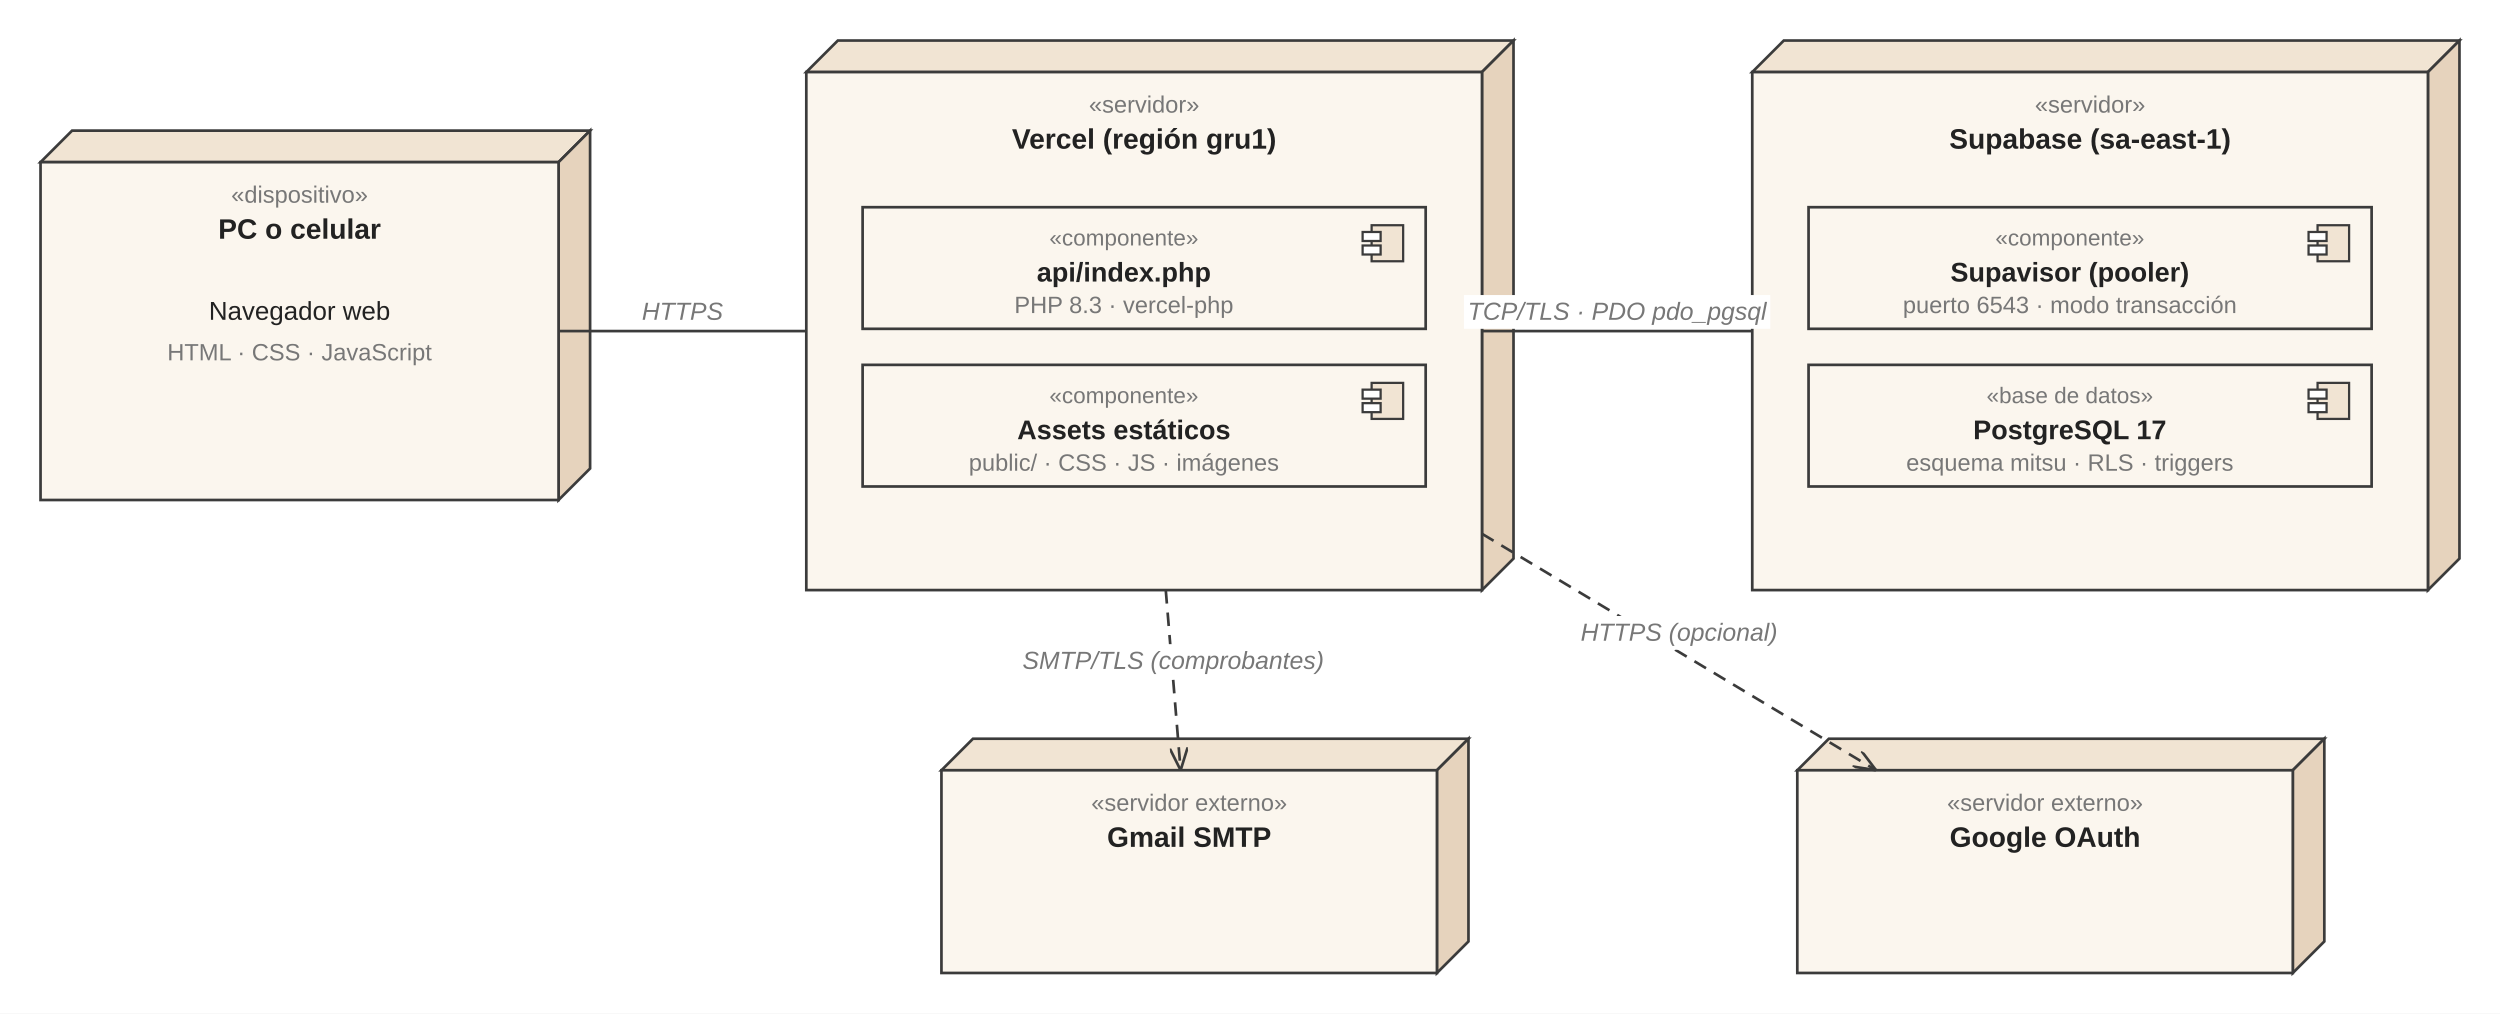
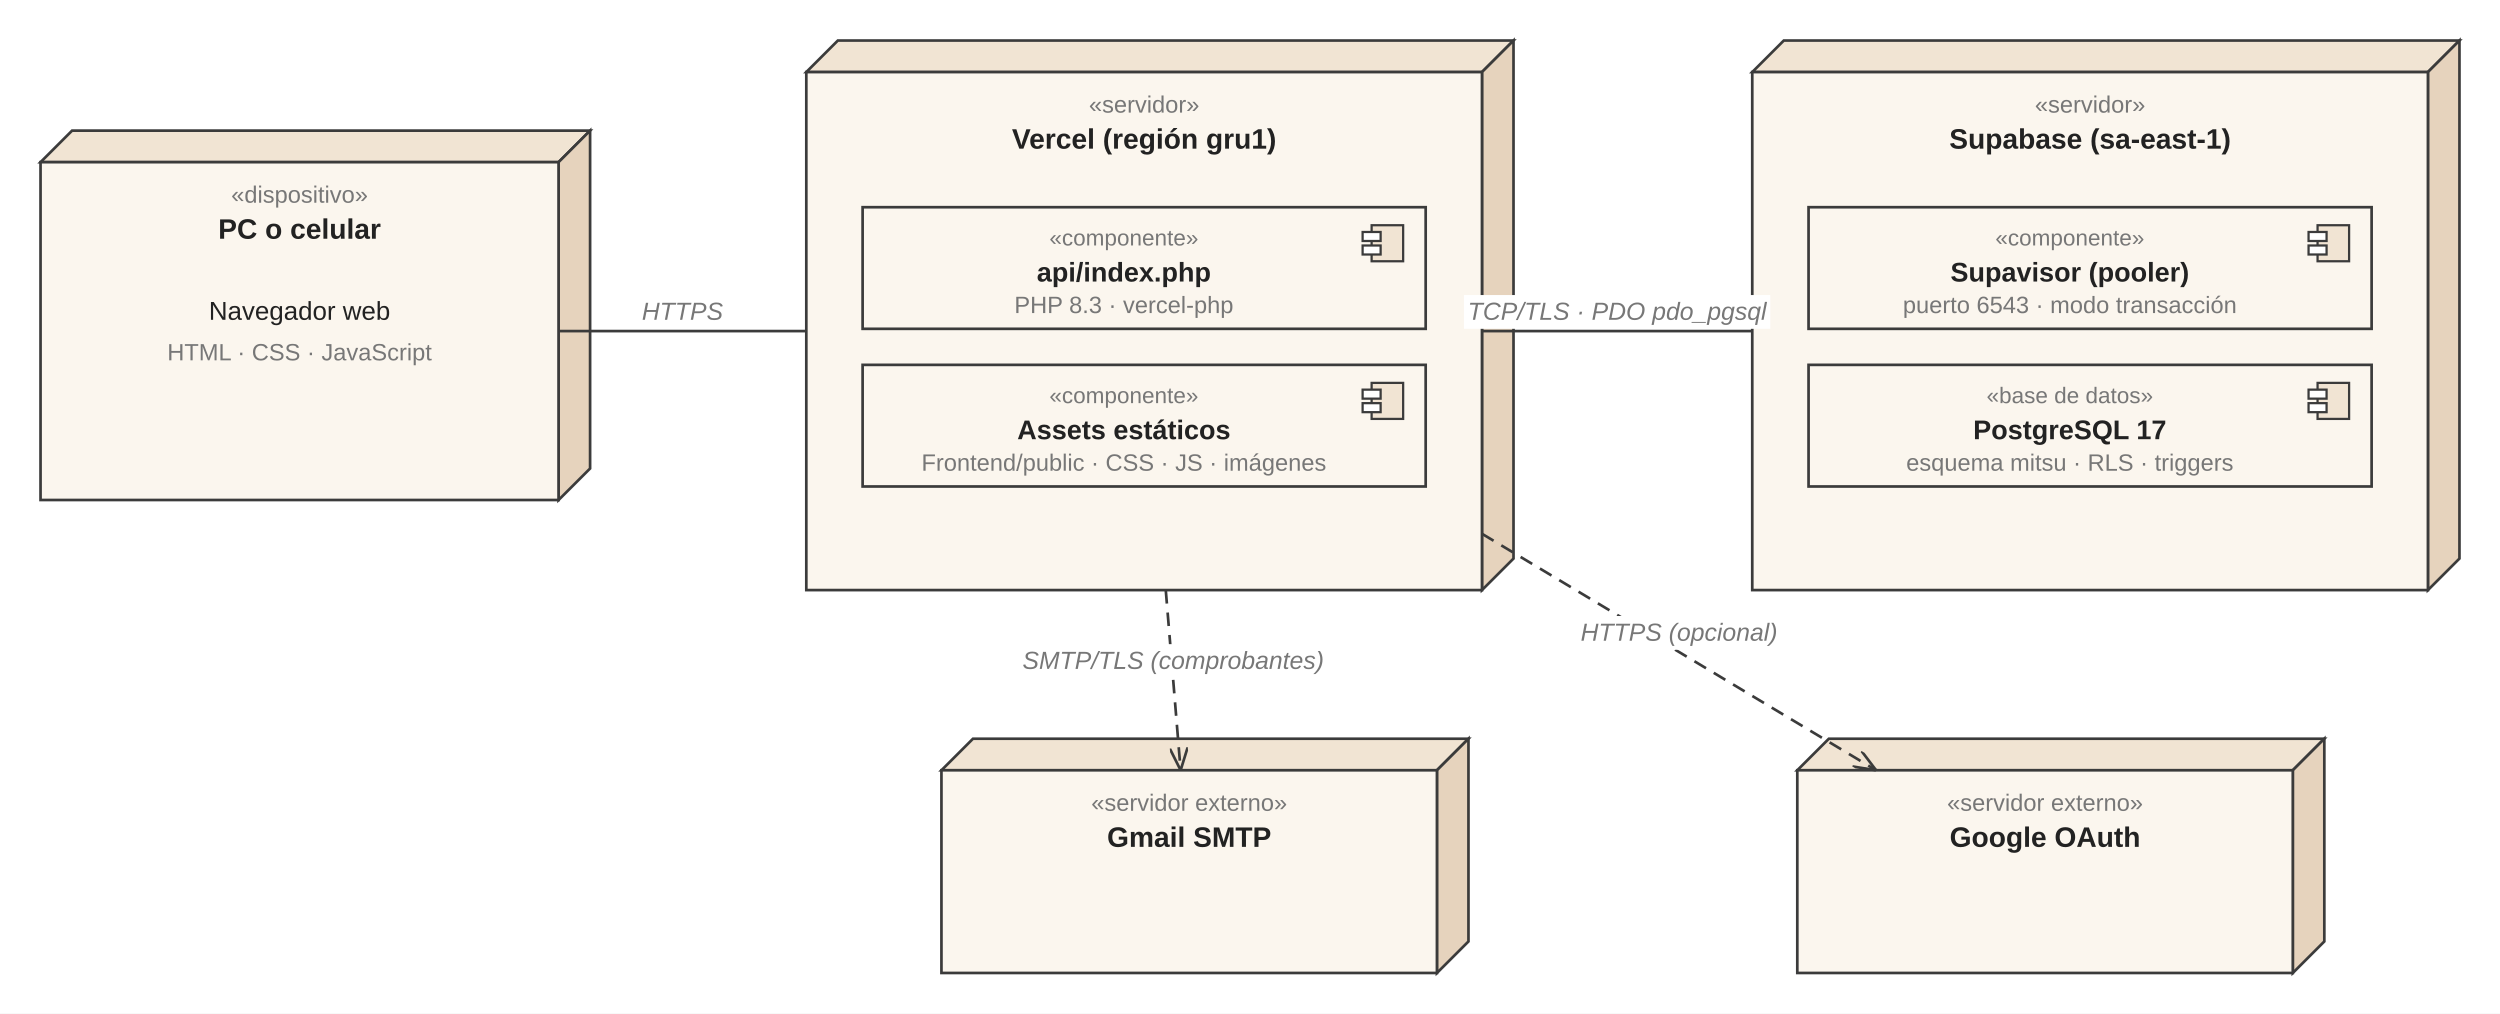
<svg xmlns="http://www.w3.org/2000/svg" width="1110" height="450" viewBox="-18.0 -32.0 1110.0 450.0">
  <defs>
    <marker id="llena" viewBox="0 0 10 8" refX="10" refY="4" markerWidth="10" markerHeight="8" markerUnits="userSpaceOnUse" orient="auto">
      <path d="M0,0 L10,4 L0,8 z" fill="#3b3b3b" stroke="#3b3b3b" stroke-width="1.2" />
    </marker>
    <marker id="llena_i" viewBox="0 0 10 8" refX="10" refY="4" markerWidth="10" markerHeight="8" markerUnits="userSpaceOnUse" orient="auto-start-reverse">
      <path d="M0,0 L10,4 L0,8 z" fill="#3b3b3b" stroke="#3b3b3b" stroke-width="1.2" />
    </marker>
    <marker id="abierta" viewBox="0 0 10 8" refX="10" refY="4" markerWidth="10" markerHeight="8" markerUnits="userSpaceOnUse" orient="auto">
      <path d="M0,0 L10,4 L0,8" fill="none" stroke="#3b3b3b" stroke-width="1.2" />
    </marker>
    <marker id="abierta_i" viewBox="0 0 10 8" refX="10" refY="4" markerWidth="10" markerHeight="8" markerUnits="userSpaceOnUse" orient="auto-start-reverse">
      <path d="M0,0 L10,4 L0,8" fill="none" stroke="#3b3b3b" stroke-width="1.2" />
    </marker>
    <marker id="triangulo" viewBox="0 0 14 12" refX="12" refY="6" markerWidth="12" markerHeight="12" markerUnits="userSpaceOnUse" orient="auto">
      <path d="M0,0 L12,6 L0,12 z" fill="white" stroke="#3b3b3b" stroke-width="1.2" />
    </marker>
    <marker id="triangulo_i" viewBox="0 0 14 12" refX="12" refY="6" markerWidth="12" markerHeight="12" markerUnits="userSpaceOnUse" orient="auto-start-reverse">
      <path d="M0,0 L12,6 L0,12 z" fill="white" stroke="#3b3b3b" stroke-width="1.2" />
    </marker>
    <marker id="rombo" viewBox="0 0 14 10" refX="14" refY="5" markerWidth="14" markerHeight="10" markerUnits="userSpaceOnUse" orient="auto">
      <path d="M0,5 L7,0 L14,5 L7,10 z" fill="white" stroke="#3b3b3b" stroke-width="1.2" />
    </marker>
    <marker id="rombo_i" viewBox="0 0 14 10" refX="0" refY="5" markerWidth="14" markerHeight="10" markerUnits="userSpaceOnUse" orient="auto-start-reverse">
      <path d="M0,5 L7,0 L14,5 L7,10 z" fill="white" stroke="#3b3b3b" stroke-width="1.2" />
    </marker>
    <marker id="rombo_lleno" viewBox="0 0 14 10" refX="14" refY="5" markerWidth="14" markerHeight="10" markerUnits="userSpaceOnUse" orient="auto">
      <path d="M0,5 L7,0 L14,5 L7,10 z" fill="#3b3b3b" stroke="#3b3b3b" stroke-width="1.2" />
    </marker>
    <marker id="rombo_lleno_i" viewBox="0 0 14 10" refX="0" refY="5" markerWidth="14" markerHeight="10" markerUnits="userSpaceOnUse" orient="auto-start-reverse">
      <path d="M0,5 L7,0 L14,5 L7,10 z" fill="#3b3b3b" stroke="#3b3b3b" stroke-width="1.2" />
    </marker>
  </defs>
  <rect x="-18.0" y="-32.0" width="1110.0" height="450.0" fill="white" />
  <polygon points="0.0,40.0 14.0,26.0 244.0,26.0 230.0,40.0" fill="#f1e4d3" stroke="#3b3b3b" stroke-width="1.2" />
  <polygon points="230.0,40.0 244.0,26.0 244.0,176.0 230.0,190.0" fill="#e6d3bd" stroke="#3b3b3b" stroke-width="1.2" />
  <rect x="0.0" y="40.0" width="230.0" height="150.0" rx="0" fill="#fbf6ee" stroke="#3b3b3b" stroke-width="1.2" />
  <text x="115.0" y="58.0" font-family="Arial, Helvetica, sans-serif" font-size="10.5" text-anchor="middle" fill="#777777">«dispositivo»</text>
  <text x="115.0" y="74.0" font-family="Arial, Helvetica, sans-serif" font-size="12.5" text-anchor="middle" fill="#222222" font-weight="bold">PC o celular</text>
  <text x="115.0" y="110.0" font-family="Arial, Helvetica, sans-serif" font-size="11.5" text-anchor="middle" fill="#222222">Navegador web</text>
  <text x="115.0" y="128.0" font-family="Arial, Helvetica, sans-serif" font-size="10.5" text-anchor="middle" fill="#777777">HTML · CSS · JavaScript</text>
  <polygon points="340.0,0.0 354.0,-14.0 654.0,-14.0 640.0,0.0" fill="#f1e4d3" stroke="#3b3b3b" stroke-width="1.2" />
  <polygon points="640.0,0.0 654.0,-14.0 654.0,216.0 640.0,230.0" fill="#e6d3bd" stroke="#3b3b3b" stroke-width="1.2" />
  <rect x="340.0" y="0.0" width="300.0" height="230.0" rx="0" fill="#fbf6ee" stroke="#3b3b3b" stroke-width="1.2" />
  <text x="490.0" y="18.0" font-family="Arial, Helvetica, sans-serif" font-size="10.5" text-anchor="middle" fill="#777777">«servidor»</text>
  <text x="490.0" y="34.0" font-family="Arial, Helvetica, sans-serif" font-size="12.5" text-anchor="middle" fill="#222222" font-weight="bold">Vercel (región gru1)</text>
  <rect x="365.0" y="60.0" width="250.0" height="54.0" rx="0" fill="#fbf6ee" stroke="#3b3b3b" stroke-width="1.2" />
  <rect x="591.0" y="68.0" width="14.0" height="16.0" rx="0" fill="#f1e4d3" stroke="#3b3b3b" stroke-width="1" />
  <rect x="587.0" y="71.0" width="8.0" height="4.0" rx="0" fill="white" stroke="#3b3b3b" stroke-width="1" />
  <rect x="587.0" y="77.0" width="8.0" height="4.0" rx="0" fill="white" stroke="#3b3b3b" stroke-width="1" />
  <text x="481.0" y="77.0" font-family="Arial, Helvetica, sans-serif" font-size="10" text-anchor="middle" fill="#777777">«componente»</text>
  <text x="481.0" y="93.0" font-family="Arial, Helvetica, sans-serif" font-size="12" text-anchor="middle" fill="#222222" font-weight="bold">api/index.php</text>
  <text x="481.0" y="107.0" font-family="Arial, Helvetica, sans-serif" font-size="10.5" text-anchor="middle" fill="#777777">PHP 8.3 · vercel-php</text>
  <rect x="365.0" y="130.0" width="250.0" height="54.0" rx="0" fill="#fbf6ee" stroke="#3b3b3b" stroke-width="1.2" />
  <rect x="591.0" y="138.0" width="14.0" height="16.0" rx="0" fill="#f1e4d3" stroke="#3b3b3b" stroke-width="1" />
  <rect x="587.0" y="141.0" width="8.0" height="4.0" rx="0" fill="white" stroke="#3b3b3b" stroke-width="1" />
  <rect x="587.0" y="147.0" width="8.0" height="4.0" rx="0" fill="white" stroke="#3b3b3b" stroke-width="1" />
  <text x="481.0" y="147.0" font-family="Arial, Helvetica, sans-serif" font-size="10" text-anchor="middle" fill="#777777">«componente»</text>
  <text x="481.0" y="163.0" font-family="Arial, Helvetica, sans-serif" font-size="12" text-anchor="middle" fill="#222222" font-weight="bold">Assets estáticos</text>
-   <text x="481.0" y="177.0" font-family="Arial, Helvetica, sans-serif" font-size="10.5" text-anchor="middle" fill="#777777">public/ · CSS · JS · imágenes</text>
+   <text x="481.0" y="177.0" font-family="Arial, Helvetica, sans-serif" font-size="10.5" text-anchor="middle" fill="#777777">Frontend/public · CSS · JS · imágenes</text>
  <polygon points="760.0,0.0 774.0,-14.0 1074.0,-14.0 1060.0,0.0" fill="#f1e4d3" stroke="#3b3b3b" stroke-width="1.2" />
  <polygon points="1060.0,0.0 1074.0,-14.0 1074.0,216.0 1060.0,230.0" fill="#e6d3bd" stroke="#3b3b3b" stroke-width="1.2" />
  <rect x="760.0" y="0.0" width="300.0" height="230.0" rx="0" fill="#fbf6ee" stroke="#3b3b3b" stroke-width="1.2" />
  <text x="910.0" y="18.0" font-family="Arial, Helvetica, sans-serif" font-size="10.5" text-anchor="middle" fill="#777777">«servidor»</text>
  <text x="910.0" y="34.0" font-family="Arial, Helvetica, sans-serif" font-size="12.5" text-anchor="middle" fill="#222222" font-weight="bold">Supabase (sa-east-1)</text>
  <rect x="785.0" y="60.0" width="250.0" height="54.0" rx="0" fill="#fbf6ee" stroke="#3b3b3b" stroke-width="1.2" />
  <rect x="1011.0" y="68.0" width="14.0" height="16.0" rx="0" fill="#f1e4d3" stroke="#3b3b3b" stroke-width="1" />
  <rect x="1007.0" y="71.0" width="8.0" height="4.0" rx="0" fill="white" stroke="#3b3b3b" stroke-width="1" />
  <rect x="1007.0" y="77.0" width="8.0" height="4.0" rx="0" fill="white" stroke="#3b3b3b" stroke-width="1" />
  <text x="901.0" y="77.0" font-family="Arial, Helvetica, sans-serif" font-size="10" text-anchor="middle" fill="#777777">«componente»</text>
  <text x="901.0" y="93.0" font-family="Arial, Helvetica, sans-serif" font-size="12" text-anchor="middle" fill="#222222" font-weight="bold">Supavisor (pooler)</text>
  <text x="901.0" y="107.0" font-family="Arial, Helvetica, sans-serif" font-size="10.5" text-anchor="middle" fill="#777777">puerto 6543 · modo transacción</text>
  <rect x="785.0" y="130.0" width="250.0" height="54.0" rx="0" fill="#fbf6ee" stroke="#3b3b3b" stroke-width="1.2" />
  <rect x="1011.0" y="138.0" width="14.0" height="16.0" rx="0" fill="#f1e4d3" stroke="#3b3b3b" stroke-width="1" />
  <rect x="1007.0" y="141.0" width="8.0" height="4.0" rx="0" fill="white" stroke="#3b3b3b" stroke-width="1" />
  <rect x="1007.0" y="147.0" width="8.0" height="4.0" rx="0" fill="white" stroke="#3b3b3b" stroke-width="1" />
  <text x="901.0" y="147.0" font-family="Arial, Helvetica, sans-serif" font-size="10" text-anchor="middle" fill="#777777">«base de datos»</text>
  <text x="901.0" y="163.0" font-family="Arial, Helvetica, sans-serif" font-size="12" text-anchor="middle" fill="#222222" font-weight="bold">PostgreSQL 17</text>
  <text x="901.0" y="177.0" font-family="Arial, Helvetica, sans-serif" font-size="10.5" text-anchor="middle" fill="#777777">esquema mitsu · RLS · triggers</text>
  <polygon points="400.0,310.0 414.0,296.0 634.0,296.0 620.0,310.0" fill="#f1e4d3" stroke="#3b3b3b" stroke-width="1.2" />
  <polygon points="620.0,310.0 634.0,296.0 634.0,386.0 620.0,400.0" fill="#e6d3bd" stroke="#3b3b3b" stroke-width="1.2" />
  <rect x="400.0" y="310.0" width="220.0" height="90.0" rx="0" fill="#fbf6ee" stroke="#3b3b3b" stroke-width="1.2" />
  <text x="510.0" y="328.0" font-family="Arial, Helvetica, sans-serif" font-size="10.5" text-anchor="middle" fill="#777777">«servidor externo»</text>
  <text x="510.0" y="344.0" font-family="Arial, Helvetica, sans-serif" font-size="12.5" text-anchor="middle" fill="#222222" font-weight="bold">Gmail SMTP</text>
  <polygon points="780.0,310.0 794.0,296.0 1014.0,296.0 1000.0,310.0" fill="#f1e4d3" stroke="#3b3b3b" stroke-width="1.2" />
  <polygon points="1000.0,310.0 1014.0,296.0 1014.0,386.0 1000.0,400.0" fill="#e6d3bd" stroke="#3b3b3b" stroke-width="1.2" />
  <rect x="780.0" y="310.0" width="220.0" height="90.0" rx="0" fill="#fbf6ee" stroke="#3b3b3b" stroke-width="1.2" />
  <text x="890.0" y="328.0" font-family="Arial, Helvetica, sans-serif" font-size="10.5" text-anchor="middle" fill="#777777">«servidor externo»</text>
  <text x="890.0" y="344.0" font-family="Arial, Helvetica, sans-serif" font-size="12.5" text-anchor="middle" fill="#222222" font-weight="bold">Google OAuth</text>
  <polyline points="230.0,115.0 340.0,115.0" fill="none" stroke="#3b3b3b" stroke-width="1.2" />
  <rect x="265.0" y="99.0" width="40.0" height="15.0" fill="white" />
  <text x="285.0" y="110.0" font-family="Arial, Helvetica, sans-serif" font-size="11" text-anchor="middle" fill="#777777" font-style="italic">HTTPS</text>
  <polyline points="640.0,115.0 760.0,115.0" fill="none" stroke="#3b3b3b" stroke-width="1.2" />
  <rect x="632.0" y="99.0" width="136.0" height="15.0" fill="white" />
  <text x="700.0" y="110.0" font-family="Arial, Helvetica, sans-serif" font-size="11" text-anchor="middle" fill="#777777" font-style="italic">TCP/TLS · PDO pdo_pgsql</text>
  <polyline points="499.6,230.0 506.2,310.0" fill="none" stroke="#3b3b3b" stroke-width="1.2" stroke-dasharray="6,4" marker-end="url(#abierta)" />
  <rect x="433.9" y="254.0" width="138.0" height="15.0" fill="white" />
  <text x="502.9" y="265.0" font-family="Arial, Helvetica, sans-serif" font-size="11" text-anchor="middle" fill="#777777" font-style="italic">SMTP/TLS (comprobantes)</text>
  <polyline points="640.0,205.0 815.0,310.0" fill="none" stroke="#3b3b3b" stroke-width="1.2" stroke-dasharray="6,4" marker-end="url(#abierta)" />
  <rect x="682.0" y="241.5" width="91.0" height="15.0" fill="white" />
  <text x="727.5" y="252.5" font-family="Arial, Helvetica, sans-serif" font-size="11" text-anchor="middle" fill="#777777" font-style="italic">HTTPS (opcional)</text>
</svg>
